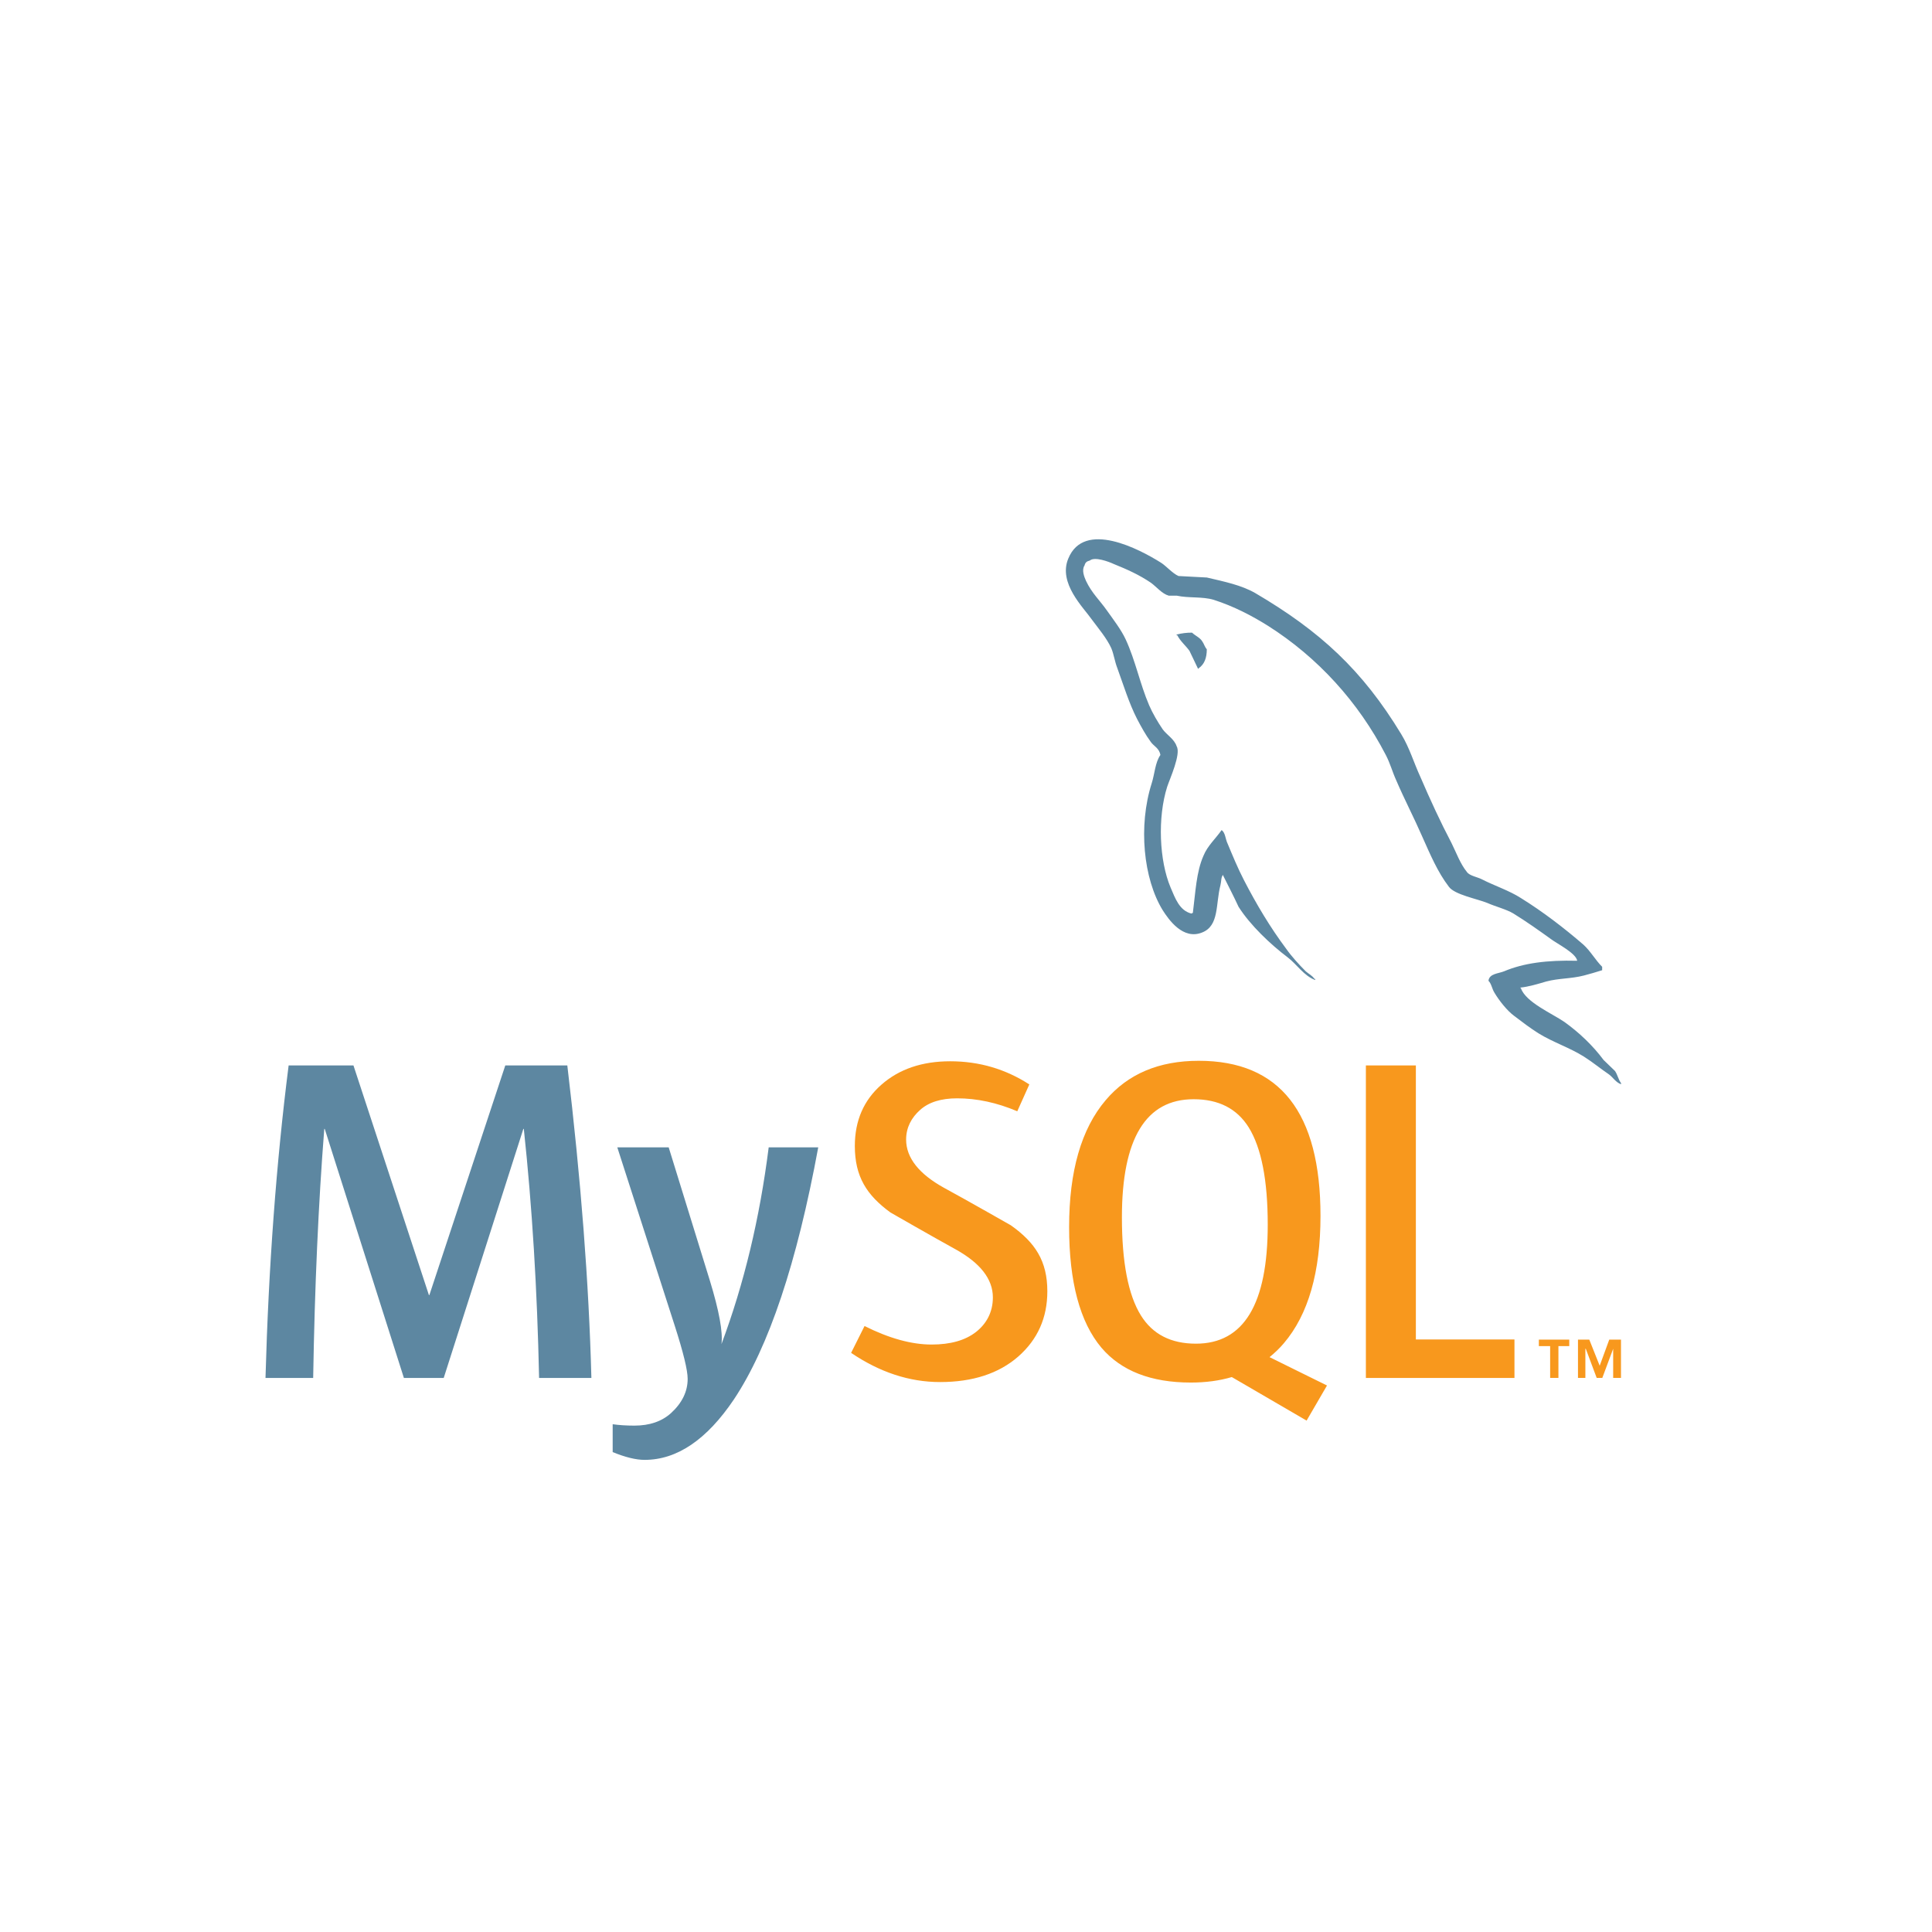
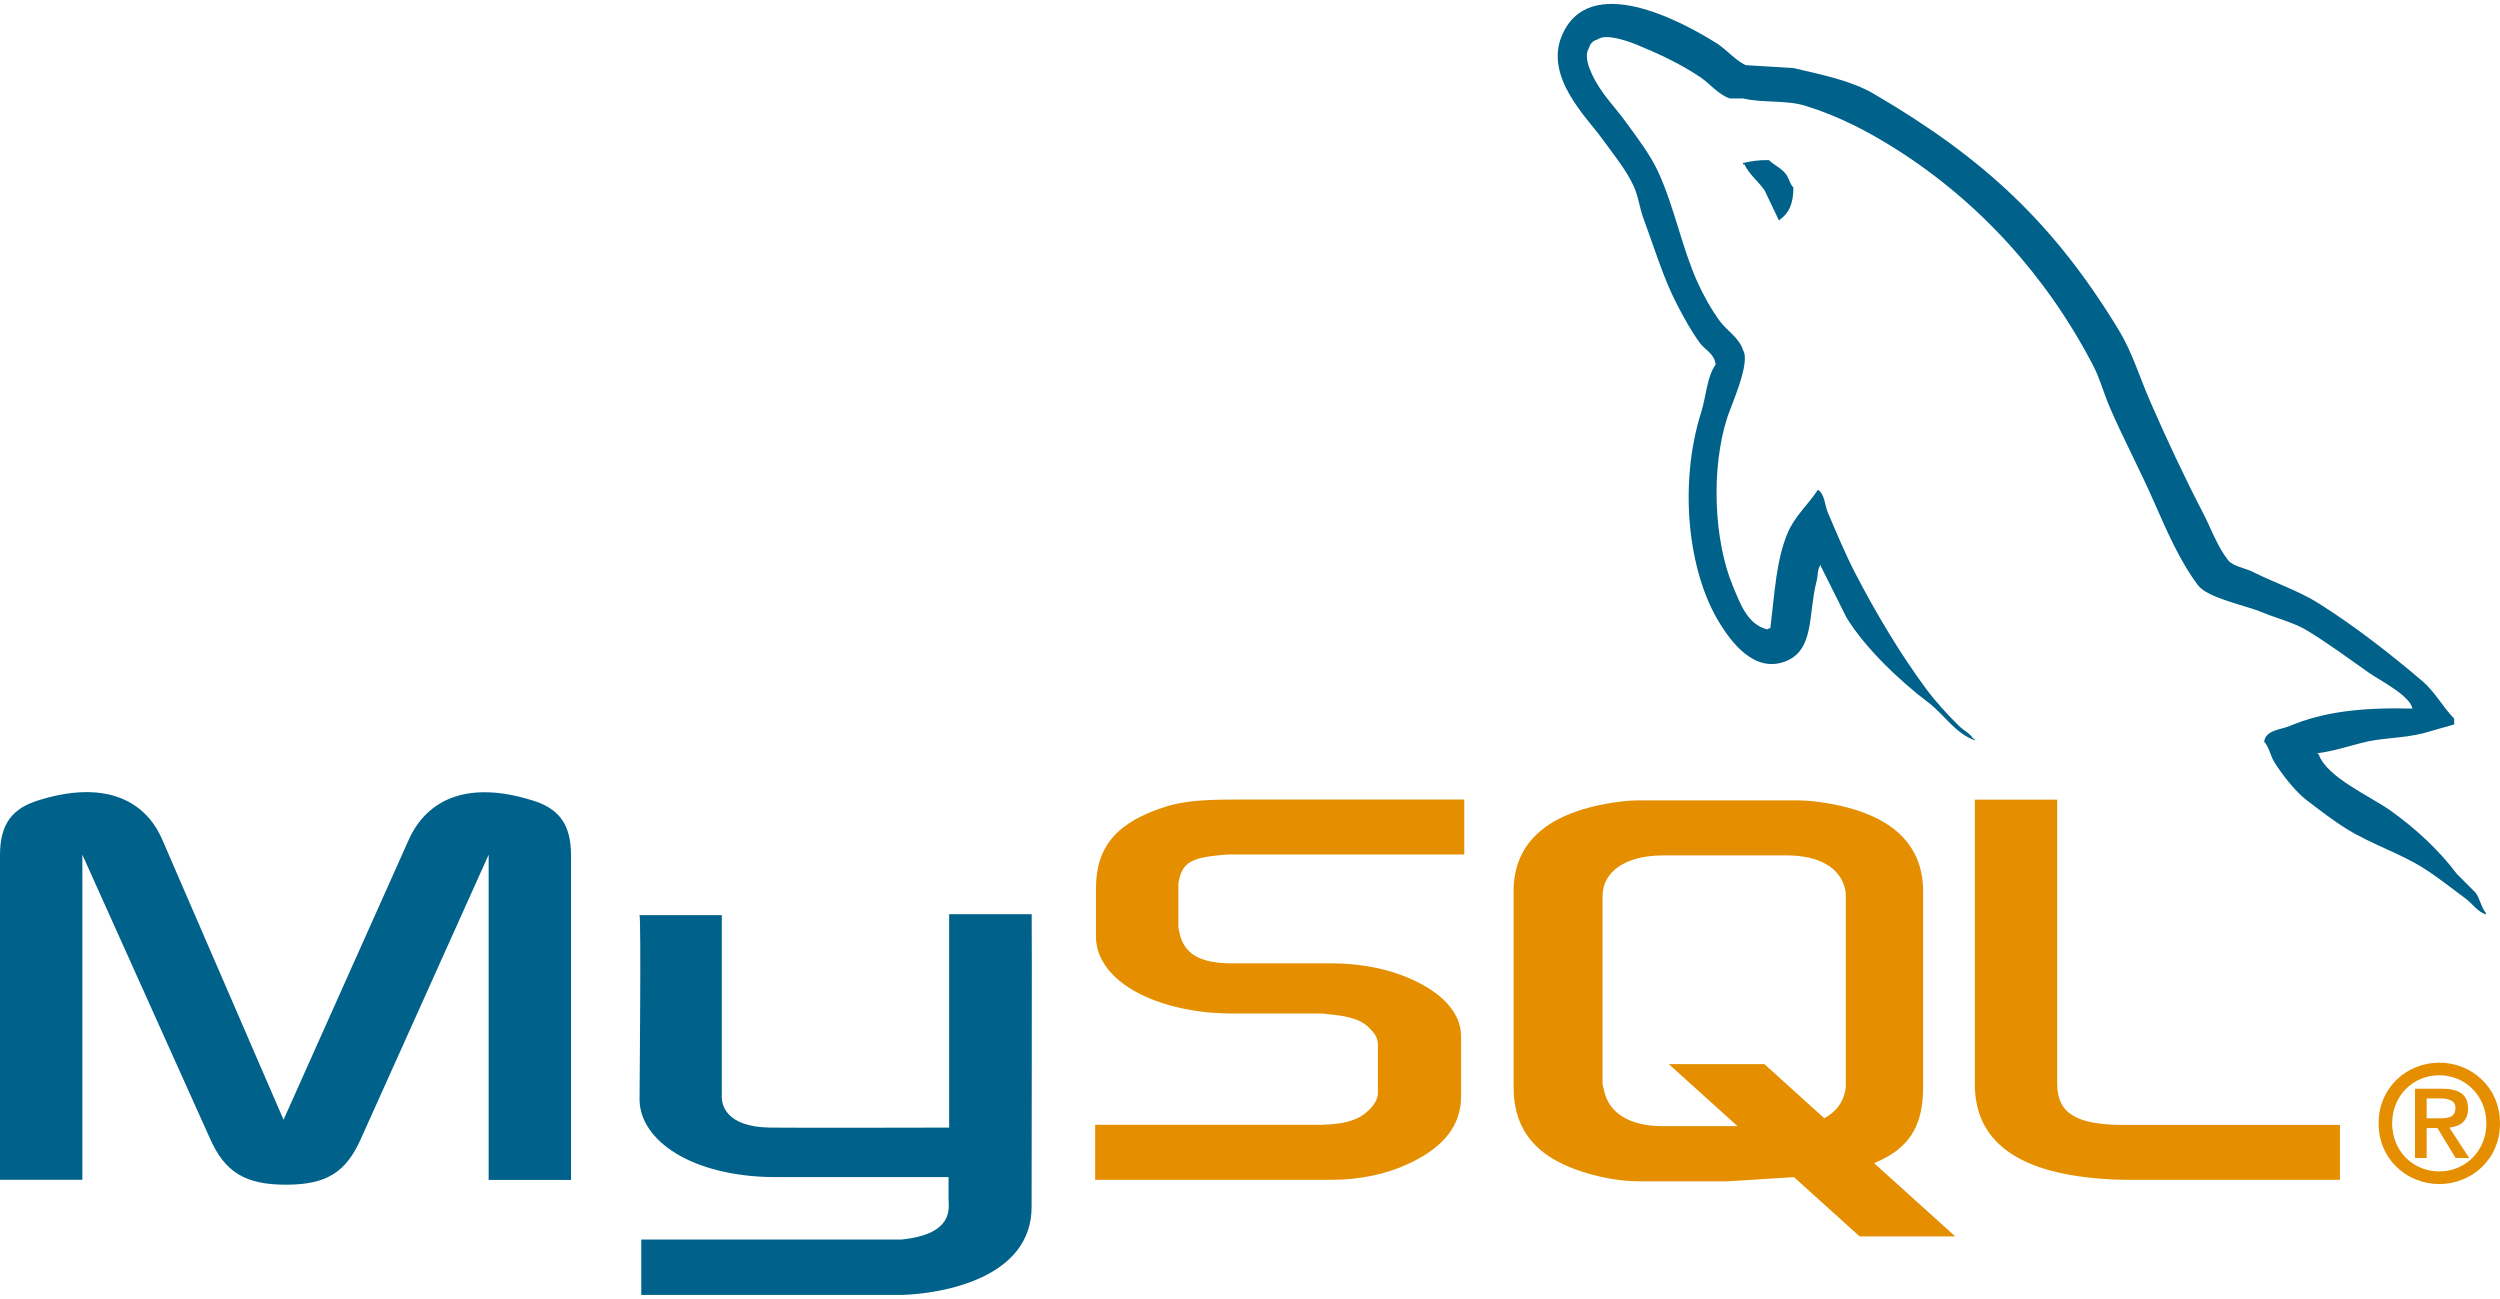
- <svg xmlns="http://www.w3.org/2000/svg" width="800px" height="800px" viewBox="-18.458 -22.75 191.151 191.151">
-   <path d="M-18.458 6.58h191.151v132.49H-18.458V6.58z" fill="none" />
-   <path d="M40.054 113.583h-5.175c-.183-8.735-.687-16.947-1.511-24.642h-.046l-7.879 24.642h-3.94l-7.832-24.642h-.045c-.581 7.388-.947 15.602-1.099 24.642H7.81c.304-10.993 1.068-21.299 2.289-30.919h6.414l7.465 22.719h.046l7.511-22.719h6.137c1.344 11.268 2.138 21.575 2.382 30.919M62.497 90.771c-2.107 11.434-4.887 19.742-8.337 24.928-2.688 3.992-5.633 5.99-8.84 5.99-.855 0-1.91-.258-3.16-.77v-2.757c.611.088 1.328.138 2.152.138 1.498 0 2.702-.412 3.62-1.238 1.098-1.006 1.647-2.137 1.647-3.388 0-.858-.428-2.612-1.282-5.268L42.618 90.77h5.084l4.076 13.19c.916 2.995 1.298 5.086 1.145 6.277 2.229-5.953 3.786-12.444 4.673-19.468h4.901v.002z" fill="#5d87a1" />
-   <path d="M131.382 113.583h-14.7V82.664h4.945v27.113h9.755v3.806zM112.834 114.33l-5.684-2.805c.504-.414.986-.862 1.42-1.381 2.416-2.838 3.621-7.035 3.621-12.594 0-10.229-4.014-15.346-12.045-15.346-3.938 0-7.01 1.298-9.207 3.895-2.414 2.84-3.619 7.022-3.619 12.551 0 5.435 1.068 9.422 3.205 11.951 1.955 2.291 4.902 3.438 8.843 3.438 1.47 0 2.819-.18 4.048-.543l7.4 4.308 2.018-3.474zm-18.413-6.934c-1.252-2.014-1.878-5.248-1.878-9.707 0-7.785 2.365-11.682 7.1-11.682 2.475 0 4.289.932 5.449 2.792 1.25 2.017 1.879 5.222 1.879 9.619 0 7.849-2.367 11.774-7.099 11.774-2.476.001-4.29-.928-5.451-2.796M85.165 105.013c0 2.622-.962 4.773-2.884 6.458-1.924 1.678-4.504 2.519-7.737 2.519-3.024 0-5.956-.966-8.794-2.888l1.329-2.655c2.442 1.223 4.653 1.831 6.638 1.831 1.863 0 3.319-.413 4.375-1.232 1.055-.822 1.684-1.975 1.684-3.433 0-1.837-1.281-3.407-3.631-4.722-2.167-1.19-6.501-3.678-6.501-3.678-2.349-1.712-3.525-3.55-3.525-6.578 0-2.506.877-4.529 2.632-6.068 1.757-1.545 4.024-2.315 6.803-2.315 2.87 0 5.479.769 7.829 2.291l-1.192 2.656c-2.01-.854-3.994-1.281-5.951-1.281-1.585 0-2.809.381-3.66 1.146-.858.762-1.387 1.737-1.387 2.933 0 1.828 1.308 3.418 3.722 4.759 2.196 1.192 6.638 3.723 6.638 3.723 2.409 1.709 3.612 3.53 3.612 6.534" fill="#f8981d" />
-   <path d="M137.59 72.308c-2.99-.076-5.305.225-7.248 1.047-.561.224-1.453.224-1.531.933.303.3.338.784.601 1.198.448.747 1.229 1.752 1.942 2.276.783.6 1.569 1.194 2.393 1.717 1.453.899 3.1 1.422 4.516 2.318.825.521 1.645 1.195 2.471 1.756.406.299.666.784 1.193.971v-.114c-.264-.336-.339-.822-.598-1.196l-1.122-1.082c-1.084-1.456-2.431-2.727-3.884-3.771-1.196-.824-3.812-1.944-4.297-3.322l-.076-.076c.822-.077 1.797-.375 2.578-.604 1.271-.335 2.43-.259 3.734-.594.6-.15 1.195-.338 1.797-.523v-.337c-.676-.673-1.158-1.567-1.869-2.203-1.902-1.643-3.998-3.25-6.164-4.595-1.16-.749-2.652-1.231-3.887-1.868-.445-.225-1.195-.336-1.457-.71-.67-.822-1.047-1.904-1.533-2.877-1.08-2.053-2.129-4.331-3.061-6.502-.674-1.456-1.084-2.91-1.906-4.257-3.85-6.35-8.031-10.196-14.457-13.971-1.381-.786-3.024-1.121-4.779-1.533l-2.803-.148c-.598-.262-1.197-.973-1.719-1.309-2.132-1.344-7.621-4.257-9.189-.411-1.01 2.431 1.494 4.821 2.354 6.054.635.856 1.458 1.83 1.902 2.802.263.635.337 1.309.6 1.98.598 1.644 1.157 3.473 1.943 5.007.41.782.857 1.604 1.381 2.312.3.414.822.597.936 1.272-.521.744-.562 1.867-.861 2.801-1.344 4.221-.819 9.45 1.086 12.552.596.934 2.018 2.99 3.92 2.202 1.684-.672 1.311-2.801 1.795-4.668.111-.451.038-.747.262-1.043v.073c.521 1.045 1.047 2.052 1.53 3.1 1.159 1.829 3.177 3.735 4.858 5.002.895.676 1.604 1.832 2.725 2.245V74.1h-.074c-.227-.335-.559-.485-.857-.745-.674-.673-1.42-1.495-1.943-2.241-1.566-2.093-2.952-4.41-4.182-6.801-.602-1.16-1.121-2.428-1.606-3.586-.226-.447-.226-1.121-.601-1.346-.562.821-1.381 1.532-1.791 2.538-.711 1.609-.785 3.588-1.049 5.646l-.147.072c-1.19-.299-1.604-1.53-2.056-2.575-1.119-2.654-1.307-6.914-.336-9.976.26-.783 1.385-3.249.936-3.995-.225-.715-.973-1.122-1.383-1.685-.482-.708-1.01-1.604-1.346-2.39-.896-2.091-1.347-4.408-2.312-6.498-.451-.974-1.234-1.982-1.868-2.879-.712-1.008-1.495-1.718-2.058-2.913-.186-.411-.447-1.083-.148-1.53.073-.3.225-.412.523-.487.484-.409 1.867.111 2.352.336 1.385.56 2.543 1.083 3.699 1.867.523.375 1.084 1.085 1.755 1.272h.786c1.193.26 2.538.072 3.661.41 1.979.636 3.772 1.569 5.38 2.576 4.893 3.103 8.928 7.512 11.652 12.778.447.858.637 1.644 1.045 2.539.787 1.832 1.76 3.7 2.541 5.493.785 1.755 1.533 3.547 2.654 5.005.559.784 2.805 1.195 3.812 1.606.745.335 1.905.633 2.577 1.044 1.271.783 2.537 1.682 3.732 2.543.595.448 2.465 1.382 2.576 2.13M99.484 39.844a5.82 5.82 0 0 0-1.529.188v.075h.072c.301.597.824 1.011 1.197 1.532.301.599.562 1.193.857 1.791l.072-.074c.527-.373.789-.971.789-1.868-.227-.264-.262-.522-.451-.784-.22-.374-.705-.56-1.007-.86" fill="#5d87a1" />
-   <path d="M141.148 113.578h.774v-3.788h-1.161l-.947 2.585-1.029-2.585h-1.118v3.788h.731v-2.882h.041l1.078 2.882h.557l1.074-2.882v2.882zm-6.235 0h.819v-3.146h1.072v-.643h-3.008v.643h1.115l.002 3.146z" fill="#f8981d" />
+ <svg xmlns="http://www.w3.org/2000/svg" width="256" height="133" viewBox="0 0 204.8 105.765">
+   <path d="M0 96.334h6.747V69.7l10.445 23.227c1.232 2.8 2.92 3.806 6.228 3.806s4.93-.995 6.164-3.806L40.03 69.7v26.644h6.748v-26.6c0-2.595-1.04-3.85-3.18-4.498-5.125-1.6-8.564-.216-10.12 3.244l-10.25 22.923L13.3 68.48c-1.492-3.46-4.995-4.844-10.12-3.244C1.038 65.885 0 67.14 0 69.734v26.6zm52.386-21.686h6.745v14.68c-.063.798.256 2.67 3.952 2.727 1.886.03 14.554 0 14.672 0v-17.48h6.76c.03 0-.007 23.834-.006 23.936.037 5.878-7.294 7.155-10.672 7.254H52.533v-4.54l21.342-.001c4.342-.46 3.83-2.617 3.83-3.344v-1.77h-14.34c-6.672-.06-10.92-2.973-10.973-6.323-.005-.3.144-14.995-.004-15.14z" fill="#00618a" />
+   <path d="M89.716 96.334h19.398c2.27 0 4.477-.475 6.23-1.298 2.92-1.34 4.347-3.157 4.347-5.536v-4.93c0-1.947-1.622-3.763-4.8-4.974-1.687-.65-3.763-.995-5.774-.995h-8.175c-2.724 0-4.022-.822-4.346-2.638-.065-.216-.065-.4-.065-.606v-3.07c0-.173 0-.347.065-.563.324-1.384 1.038-1.774 3.438-2 .195 0 .454-.044.65-.044h19.268v-4.497h-18.944c-2.725 0-4.152.173-5.45.562C91.532 67 89.78 69 89.78 72.46v3.936c0 3.028 3.44 5.623 9.212 6.228.65.043 1.298.086 1.946.086h7.007c.26 0 .52 0 .714.044 2.14.173 3.05.562 3.698 1.34.4.4.52.78.52 1.2v3.936c0 .476-.324 1.082-.973 1.6-.584.52-1.557.865-2.855.952-.26 0-.454.043-.713.043h-18.62v4.498zm72.064-7.828c0 4.628 3.438 7.223 10.38 7.742a29.45 29.45 0 0 0 1.946.086h17.582v-4.498h-17.712c-3.957 0-5.45-.995-5.45-3.374v-23.27h-6.747v23.312zm-37.785.234V72.705c0-4.074 2.86-6.545 8.516-7.325a12.94 12.94 0 0 1 1.821-.13h12.807a13.87 13.87 0 0 1 1.886.13c5.656.78 8.516 3.25 8.516 7.325V88.74c0 3.305-1.215 5.074-4.015 6.227l6.646 6h-7.834l-5.377-4.854-5.413.343h-7.216c-1.235 0-2.535-.174-3.966-.564-4.3-1.17-6.37-3.424-6.37-7.152zm7.283-.4c0 .217.065.433.13.694.4 1.864 2.145 2.904 4.8 2.904h6.13l-5.63-5.083h7.834l4.9 4.433c.905-.482 1.5-1.22 1.7-2.167.065-.216.065-.433.065-.65V73.096c0-.173 0-.4-.065-.607-.4-1.733-2.146-2.73-4.746-2.73H136.22c-3 0-4.94 1.3-4.94 3.337v15.256z" fill="#e48e00" />
+   <g fill="#00618a">
+     <path d="M197.624 57.73c-4.147-.112-7.316.273-10.024 1.415-.77.325-1.997.333-2.123 1.298.423.443.49 1.105.825 1.65.647 1.047 1.74 2.45 2.713 3.184 1.064.803 2.16 1.663 3.303 2.36 2.03 1.238 4.296 1.945 6.25 3.184 1.152.73 2.296 1.65 3.42 2.476.555.408.93 1.042 1.65 1.297v-.118c-.38-.483-.477-1.147-.825-1.65l-1.533-1.533c-1.5-2-3.402-3.737-5.425-5.19-1.613-1.158-5.224-2.722-5.897-4.6l-.118-.118c1.144-.13 2.483-.543 3.54-.825 1.773-.475 3.358-.353 5.19-.825l2.477-.708v-.472c-.926-.95-1.586-2.207-2.595-3.066-2.64-2.25-5.523-4.495-8.49-6.37-1.646-1.04-3.68-1.714-5.425-2.595-.587-.296-1.618-.45-2.005-.944-.916-1.168-1.415-2.65-2.122-4-1.48-2.85-2.934-5.964-4.246-8.963-.895-2.045-1.48-4.062-2.594-5.897-5.355-8.804-11.12-14.118-20.048-19.34-1.9-1.11-4.187-1.55-6.605-2.123l-3.892-.236c-.792-.33-1.616-1.3-2.36-1.77-2.958-1.87-10.545-5.933-12.736-.6-1.383 3.373 2.067 6.664 3.302 8.374.866 1.2 1.976 2.543 2.594 3.892.407.886.478 1.775.826 2.713.857 2.3 1.603 4.823 2.712 6.958.56 1.08 1.178 2.218 1.887 3.184.435.593 1.18.854 1.297 1.77-.728 1.02-.77 2.6-1.18 3.892-1.843 5.812-1.148 13.035 1.533 17.337.823 1.32 2.76 4.152 5.425 3.066 2.33-.95 1.8-3.89 2.477-6.486.15-.59.058-1.02.354-1.415v.118l2.123 4.245c1.57 2.53 4.36 5.175 6.722 6.96 1.225.925 2.2 2.525 3.774 3.066v-.118h-.118c-.307-.48-.787-.677-1.18-1.06-.923-.905-1.95-2.03-2.713-3.066-2.15-2.918-4.048-6.11-5.778-9.435-.826-1.587-1.545-3.338-2.24-4.953-.268-.623-.265-1.564-.825-1.887-.763 1.184-1.887 2.14-2.477 3.538-.944 2.234-1.066 4.958-1.415 7.784-.207.074-.115.023-.236.118-1.642-.396-2.22-2.087-2.83-3.538-1.544-3.67-1.83-9.576-.472-13.798.35-1.092 1.94-4.534 1.297-5.543-.307-1.007-1.32-1.6-1.887-2.36-.7-.95-1.402-2.204-1.887-3.302-1.264-2.86-1.854-6.07-3.184-8.963-.636-1.382-1.71-2.78-2.594-4-.978-1.36-2.073-2.364-2.83-4-.27-.585-.636-1.52-.236-2.123a.93.93 0 0 1 .708-.708c.684-.527 2.59.175 3.302.472 1.89.786 3.47 1.534 5.072 2.595.77.5 1.547 1.496 2.476 1.77h1.06c1.66.382 3.52.12 5.07.59 2.742.833 5.198 2.13 7.43 3.538 6.798 4.292 12.355 10.402 16.157 17.7.612 1.173.876 2.294 1.415 3.538 1.087 2.5 2.456 5.093 3.538 7.547 1.08 2.45 2.13 4.92 3.656 6.958.802 1.07 3.9 1.646 5.307 2.24.987.417 2.603.852 3.538 1.415 1.785 1.077 3.515 2.36 5.19 3.54.837.59 3.41 1.883 3.538 2.948z" />
+     <path d="M144.91 12.798c-.865-.016-1.476.094-2.123.236v.118h.118c.412.848 1.14 1.393 1.65 2.123l1.18 2.476.118-.118c.73-.515 1.065-1.338 1.06-2.595-.293-.308-.336-.694-.59-1.062-.337-.49-1-.768-1.415-1.18z" fill-rule="evenodd" />
+   </g>
+   <path d="M194.855 91.708c0 2.97 2.347 4.972 4.972 4.972s4.972-2.002 4.972-4.972-2.347-4.972-4.972-4.972-4.972 2.002-4.972 4.972zm8.83 0c0 2.254-1.723 3.938-3.86 3.938-2.16 0-3.86-1.684-3.86-3.938s1.698-3.938 3.86-3.938c2.135 0 3.86 1.684 3.86 3.938zm-2.52 2.838h1.113l-1.63-2.492c.875-.093 1.537-.518 1.537-1.552 0-1.154-.73-1.63-2.134-1.63h-2.215v5.675h.955v-2.453h.888l1.485 2.453zm-2.374-3.25v-1.63h1.1c.57 0 1.26.106 1.26.77 0 .795-.623.862-1.34.862h-1.02z" fill="#e48e00" fill-rule="evenodd" />
</svg>
